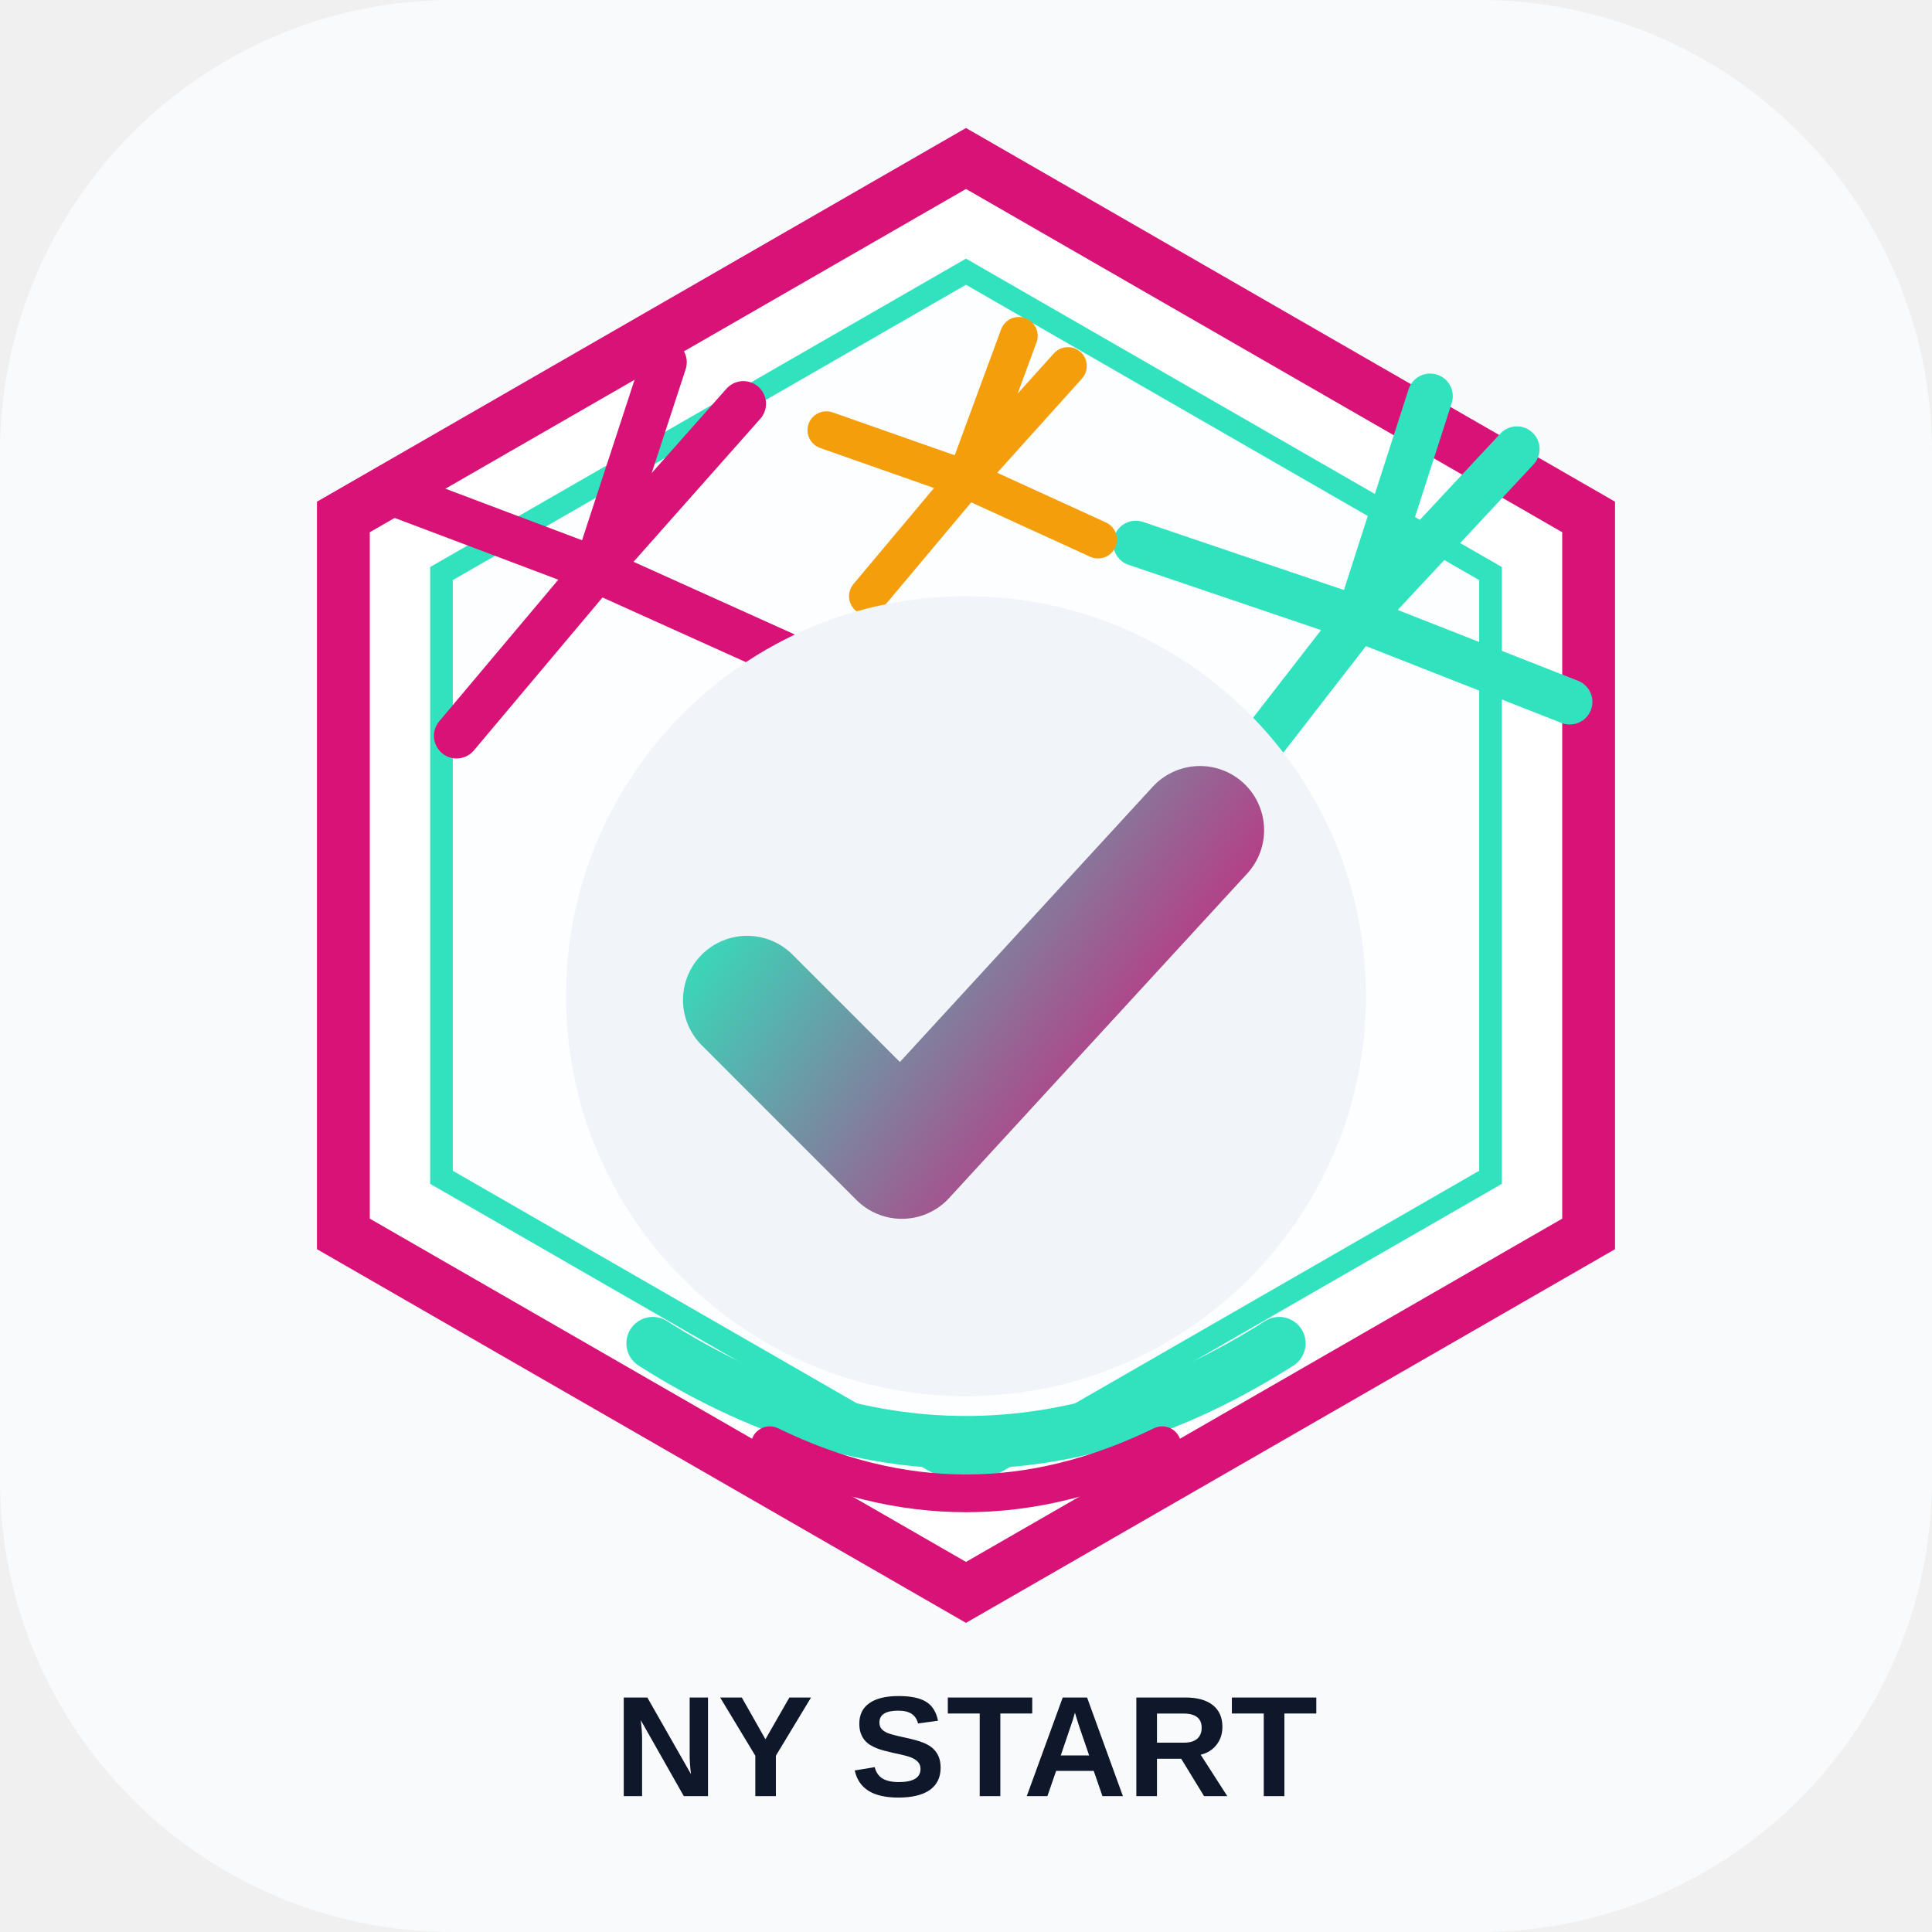
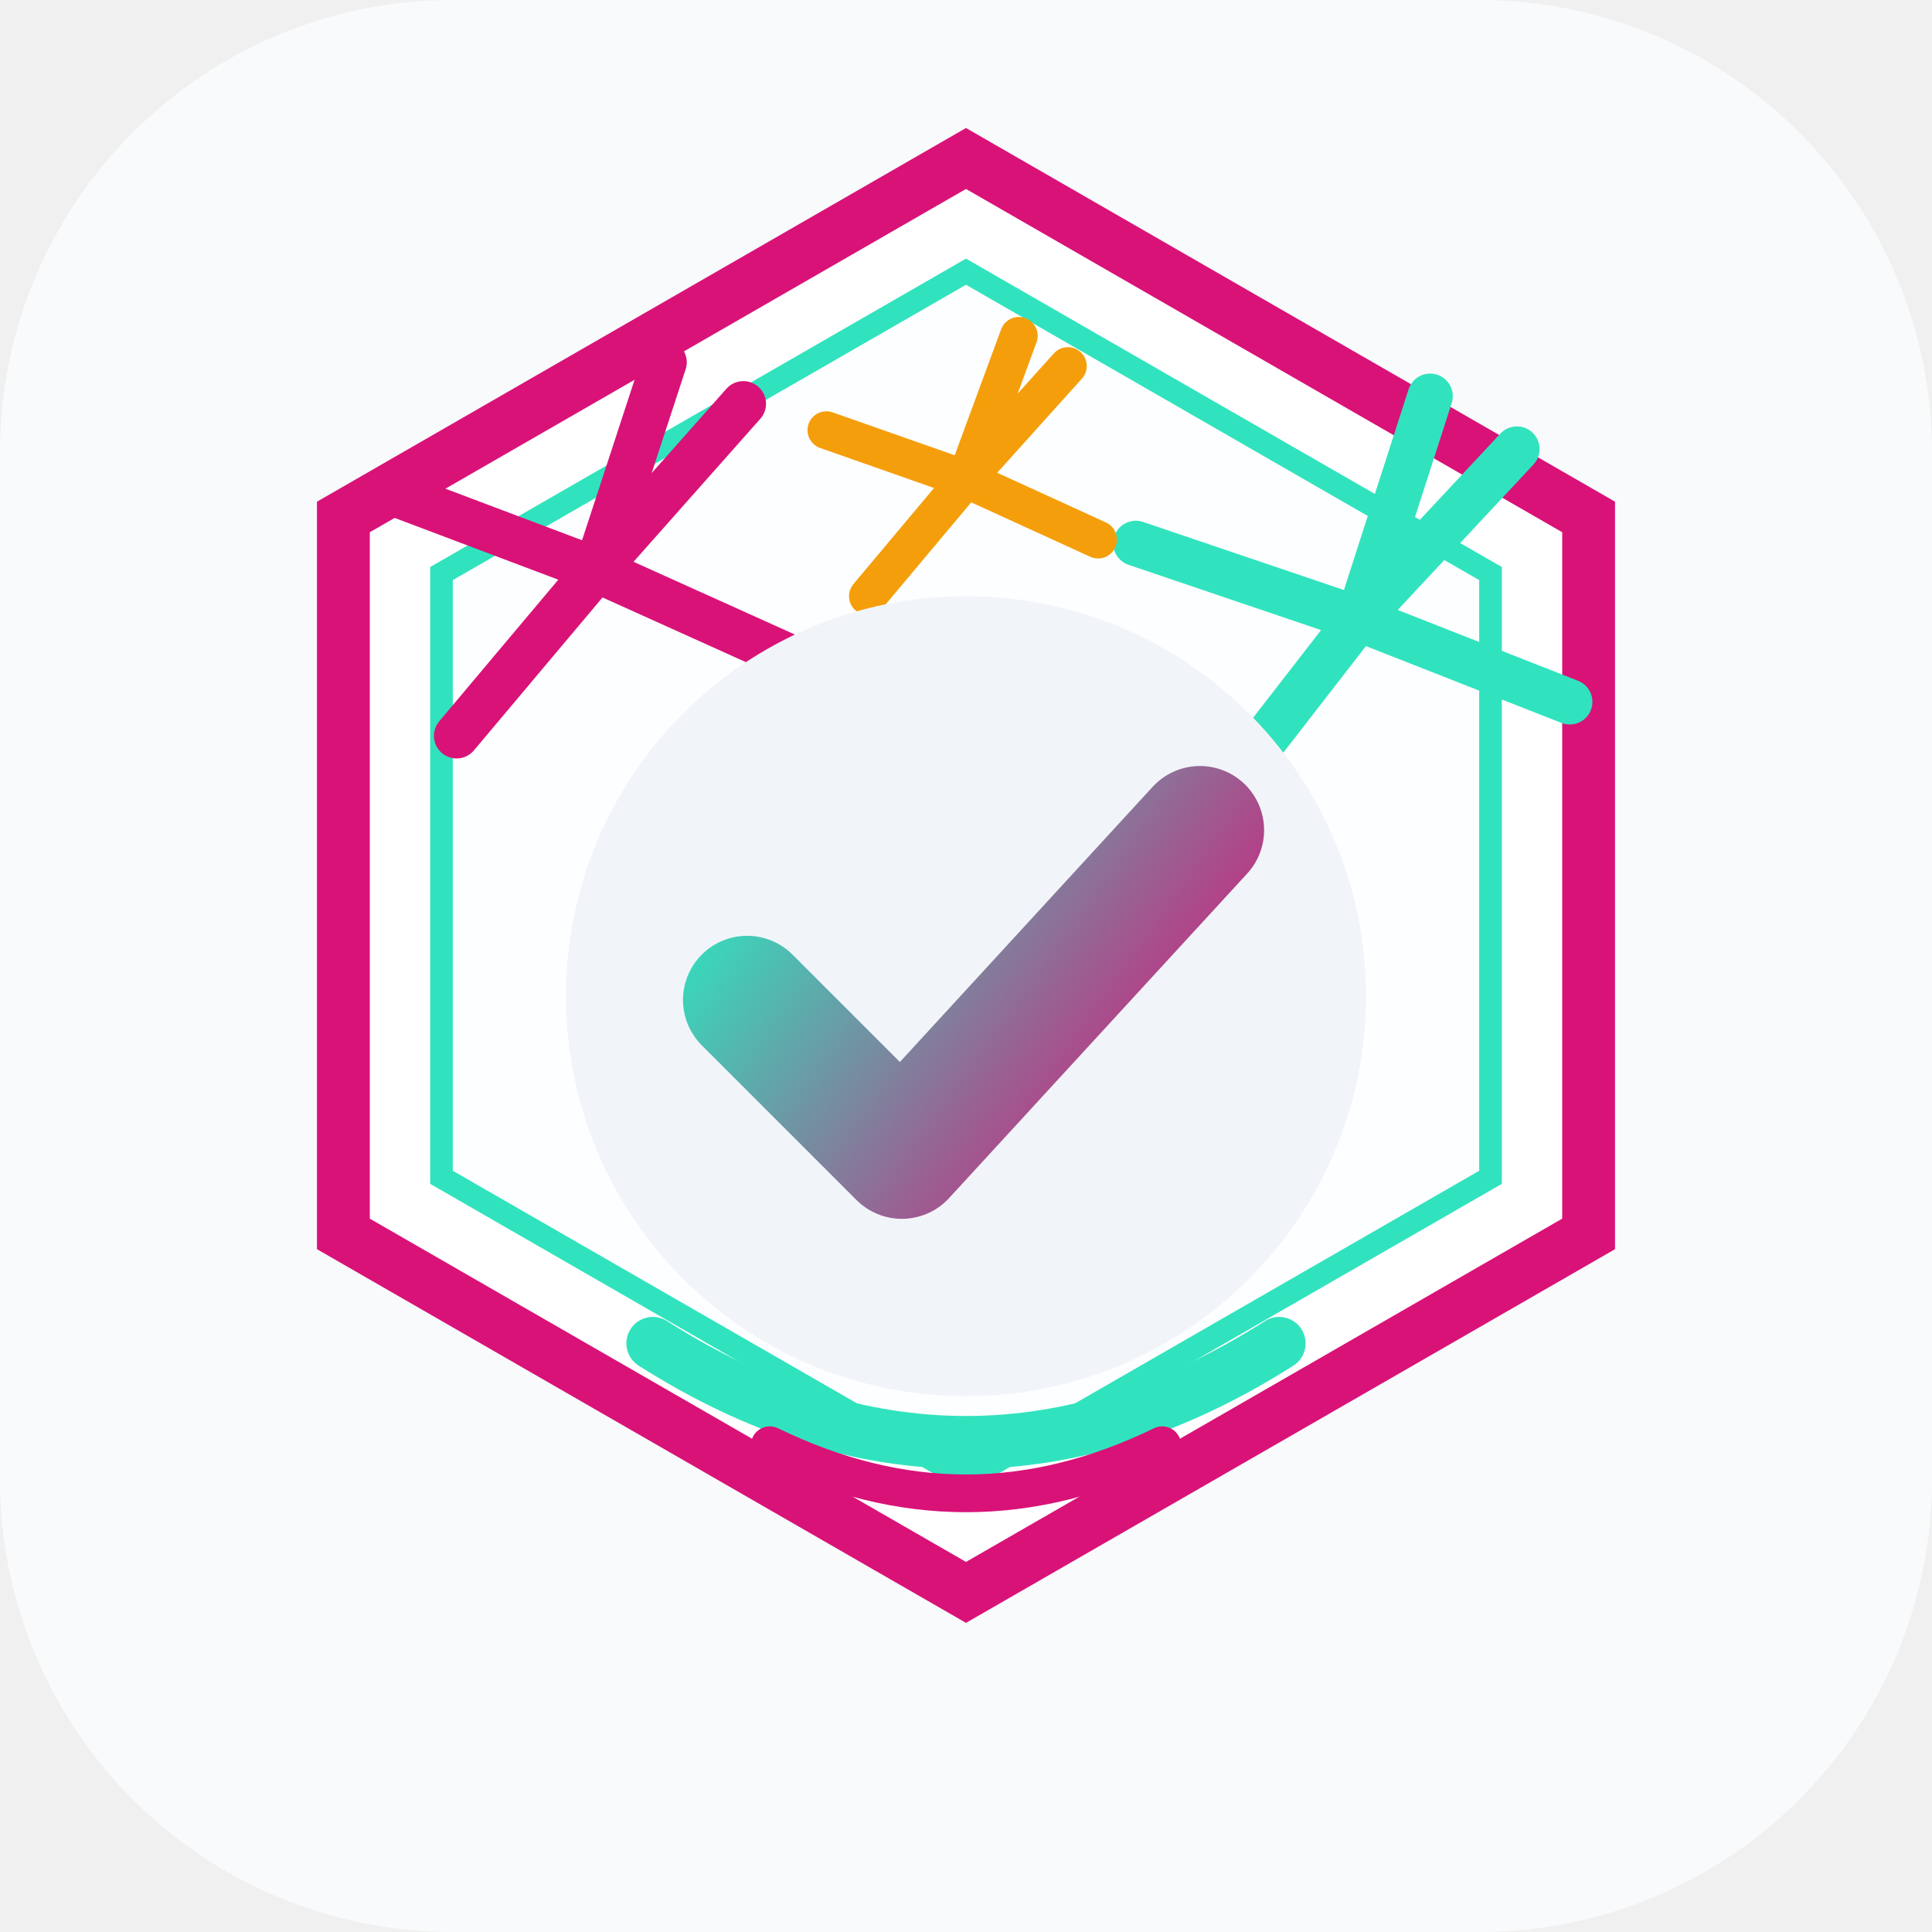
<svg xmlns="http://www.w3.org/2000/svg" width="512" height="512" viewBox="0 0 512 512" fill="none">
  <rect width="512" height="512" rx="120" fill="#F8FAFC" />
  <path d="M256 42 421 137v190L256 422 91 327V137L256 42Z" fill="white" stroke="#D91278" stroke-width="14" />
  <path d="M256 72 395 152v160L256 392 117 312V152L256 72Z" fill="#FDFEFF" stroke="#30E3BE" stroke-width="6" />
  <path d="M158 151 176 96M158 151l-53-20M158 151l-37 44M158 151l51 23M158 151l39-44" stroke="#D91278" stroke-width="12" stroke-linecap="round" />
  <path d="M360 164 379 105M360 164l-59-20M360 164l-38 49M360 164l56 22M360 164l42-45" stroke="#30E3BE" stroke-width="12" stroke-linecap="round" />
  <path d="M256 127 270 89M256 127l-37-13M256 127l-26 31M256 127l35 16M256 127l27-30" stroke="#F59E0B" stroke-width="10" stroke-linecap="round" />
  <circle cx="256" cy="264" r="106" fill="#F1F5F9" />
  <path d="M198 265 239 306 318 220" stroke="url(#paint0_linear_147_27)" stroke-width="34" stroke-linecap="round" stroke-linejoin="round" />
  <path d="M173 356c55 35 111 35 166 0" stroke="#30E3BE" stroke-width="14" stroke-linecap="round" />
  <path d="M204 383c35 17 69 17 104 0" stroke="#D91278" stroke-width="10" stroke-linecap="round" />
-   <text x="256" y="476" text-anchor="middle" font-family="Arial, sans-serif" font-size="38" font-weight="900" fill="#0F172A">NY START</text>
  <defs>
    <linearGradient id="paint0_linear_147_27" x1="198" y1="220" x2="318" y2="306" gradientUnits="userSpaceOnUse">
      <stop stop-color="#30E3BE" />
      <stop offset="1" stop-color="#D91278" />
    </linearGradient>
  </defs>
</svg>
